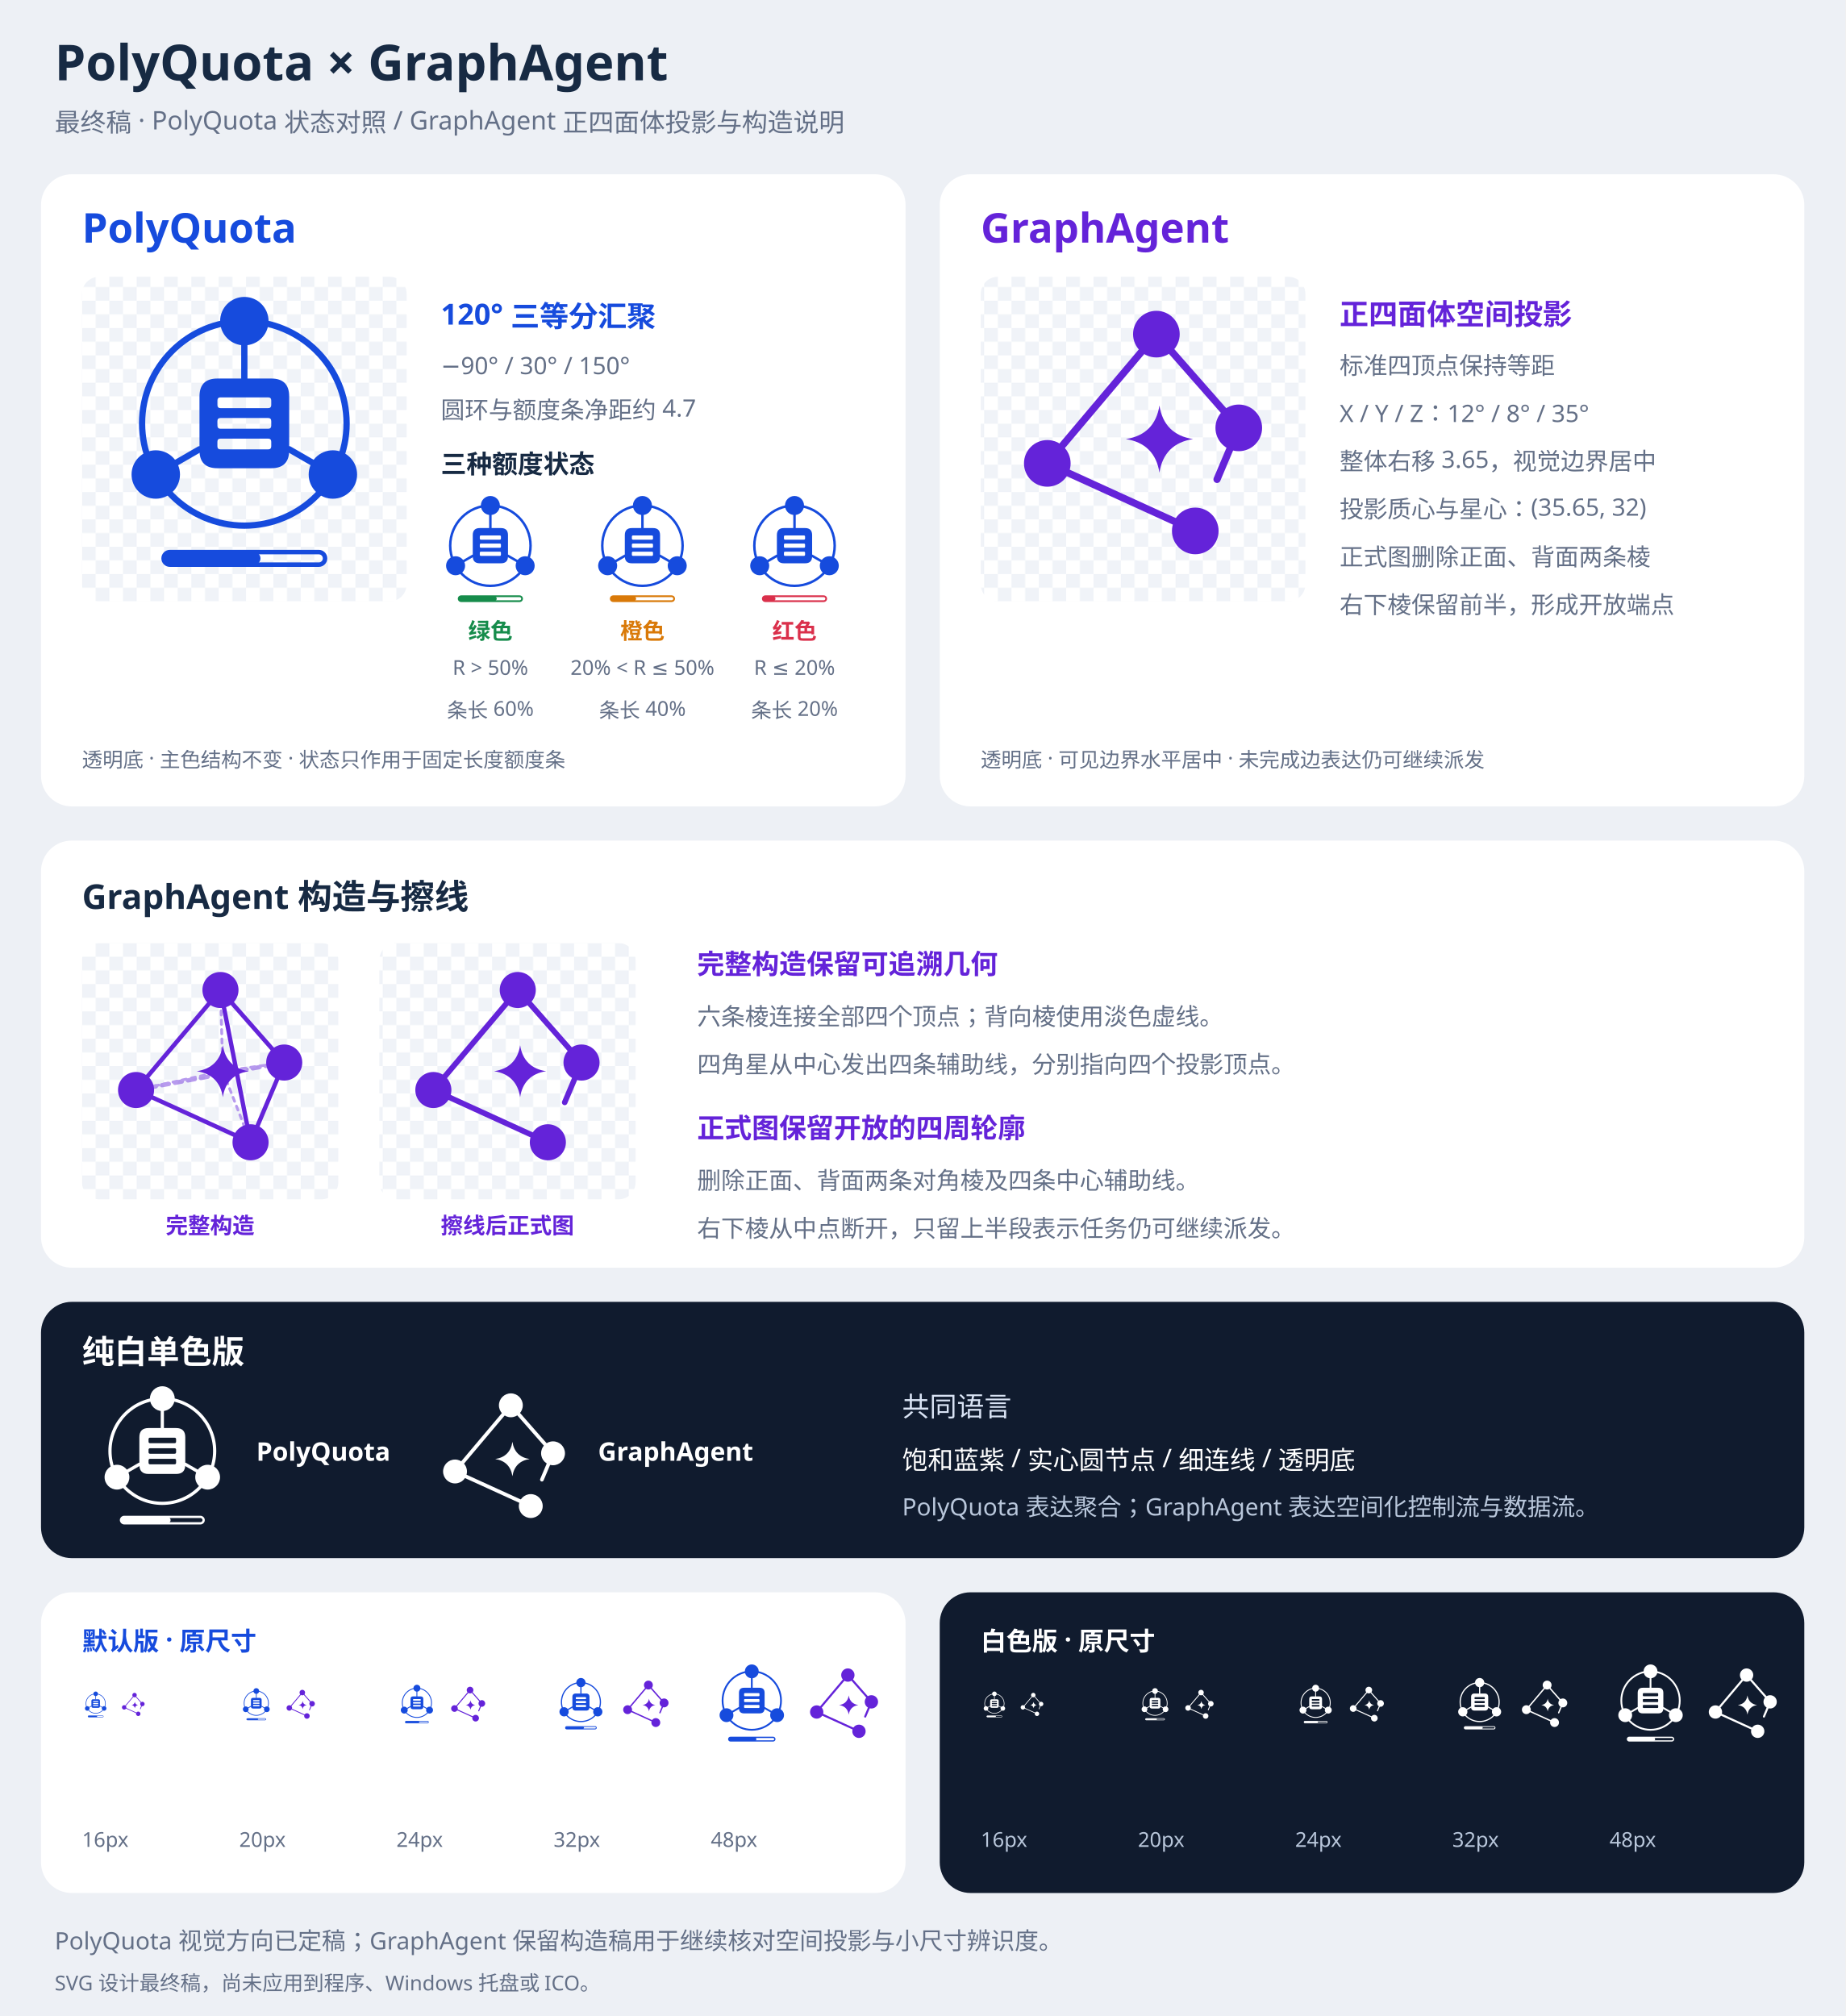
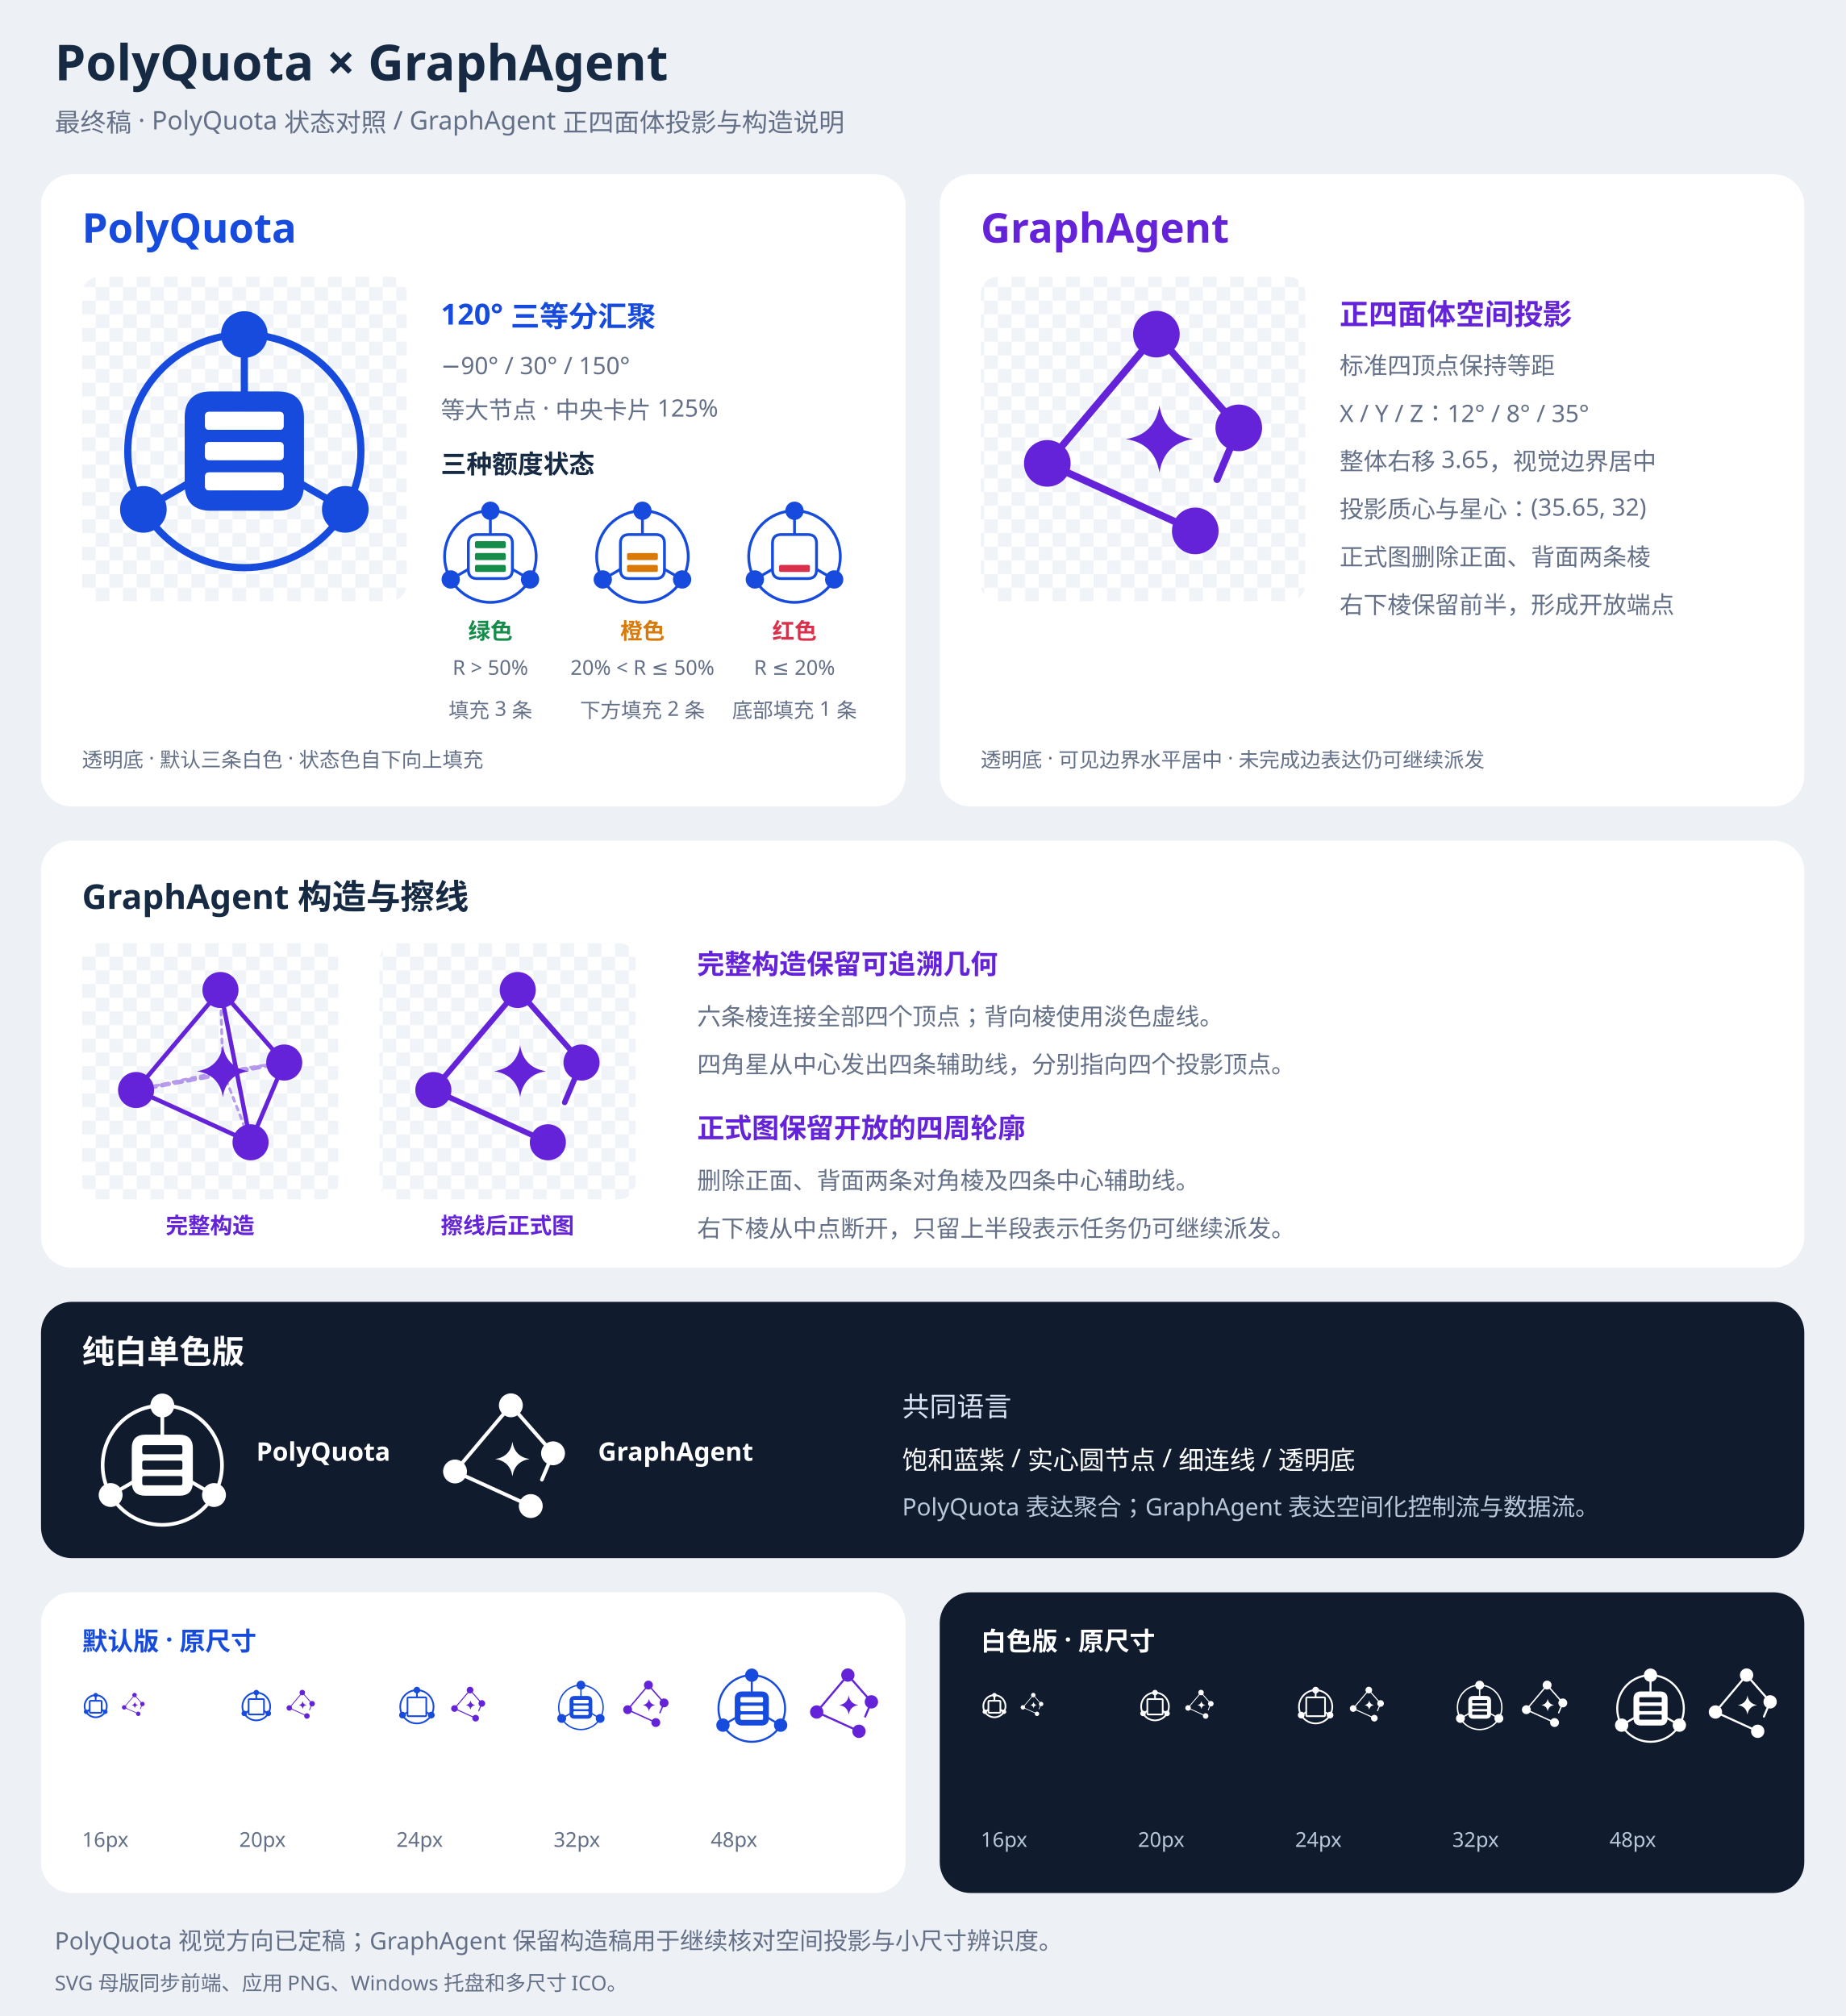
<svg xmlns="http://www.w3.org/2000/svg" width="1080" height="1180" viewBox="0 0 1080 1180" role="img" aria-label="PolyQuota and GraphAgent final icon family design">
  <defs>
    <pattern id="checker" width="16" height="16" patternUnits="userSpaceOnUse">
      <rect width="16" height="16" fill="#FFFFFF" />
      <path d="M0 0H8V8H0ZM8 8H16V16H8Z" fill="#F0F3F8" />
    </pattern>
-     <symbol id="polyquotaCore" viewBox="0 0 64 64">
-       <g fill="none" stroke="currentColor" stroke-width="1.4" stroke-linecap="round">
+     <symbol id="polyquota" viewBox="0 0 64 64">
+       <g transform="translate(-4.48 2.189) scale(1.14)" fill="none" stroke="#164BDD" stroke-width="1.4" stroke-linecap="round">
        <circle cx="32" cy="28.5" r="22.8" />
        <path d="M32 5.7V18.5M12.255 39.9 22 34.274M51.745 39.9 42 34.274" />
      </g>
-       <g fill="currentColor">
-         <circle cx="32" cy="5.7" r="5.4" />
-         <circle cx="12.255" cy="39.9" r="5.4" />
-         <circle cx="51.745" cy="39.9" r="5.4" />
-         <path fill-rule="evenodd" d="M26 18.5H38Q42 18.5 42 22.5V34.5Q42 38.5 38 38.5H26Q22 38.5 22 34.5V22.5Q22 18.5 26 18.5ZM26.7 22.7H37.3Q38 22.7 38 23.4V24.4Q38 25.1 37.3 25.1H26.7Q26 25.1 26 24.4V23.4Q26 22.7 26.7 22.7ZM26.7 27.3H37.3Q38 27.3 38 28V29Q38 29.7 37.3 29.7H26.7Q26 29.7 26 29V28Q26 27.3 26.7 27.3ZM26.7 31.9H37.3Q38 31.9 38 32.6V33.6Q38 34.3 37.3 34.3H26.7Q26 34.3 26 33.6V32.6Q26 31.9 26.7 31.9Z" />
-       </g>
-     </symbol>
-     <symbol id="polyquota" viewBox="0 0 64 64">
-       <use href="#polyquotaCore" />
-       <rect x="14" y="57.2" width="21.6" height="2.8" rx="1.4" fill="currentColor" />
-       <rect x="14" y="57.2" width="36" height="2.8" rx="1.4" fill="none" stroke="currentColor" stroke-width="1" />
+       <g fill="#164BDD">
+         <circle cx="32" cy="8.687" r="5.2" />
+         <circle cx="9.491" cy="47.675" r="5.2" />
+         <circle cx="54.509" cy="47.675" r="5.2" />
+       </g>
+       <g transform="translate(32 34.679) scale(1.25) translate(-32 -28.5)">
+         <path fill="#164BDD" fill-rule="evenodd" d="M26 18.5H38Q42 18.5 42 22.5V34.5Q42 38.5 38 38.5H26Q22 38.5 22 34.5V22.5Q22 18.5 26 18.5ZM25.7 21.5H38.3Q39 21.5 39 22.2V24Q39 24.7 38.3 24.7H25.7Q25 24.7 25 24V22.2Q25 21.5 25.7 21.5ZM25.7 26.9H38.3Q39 26.9 39 27.6V29.4Q39 30.1 38.3 30.1H25.7Q25 30.1 25 29.4V27.6Q25 26.9 25.7 26.9ZM25.7 32.3H38.3Q39 32.3 39 33V34.8Q39 35.5 38.3 35.5H25.7Q25 35.5 25 34.8V33Q25 32.3 25.7 32.3Z" />
+         <path fill="none" stroke="#164BDD" stroke-width="1.28" d="M26 18.5H38Q42 18.5 42 22.5V34.5Q42 38.5 38 38.5H26Q22 38.5 22 34.5V22.5Q22 18.5 26 18.5Z" />
+         <rect x="25" y="21.5" width="14" height="3.2" rx="0.7" fill="#FFFFFF" />
+         <rect x="25" y="26.9" width="14" height="3.2" rx="0.7" fill="#FFFFFF" />
+         <rect x="25" y="32.3" width="14" height="3.2" rx="0.7" fill="#FFFFFF" />
+       </g>
    </symbol>
    <symbol id="polyquotaGreen" viewBox="0 0 64 64">
-       <use href="#polyquotaCore" color="#164BDD" />
-       <rect x="14" y="57.2" width="21.6" height="2.8" rx="1.4" fill="#168C4B" />
-       <rect x="14" y="57.2" width="36" height="2.8" rx="1.4" fill="none" stroke="#168C4B" stroke-width="1" />
+       <g transform="translate(-4.48 2.189) scale(1.14)" fill="none" stroke="#164BDD" stroke-width="1.4" stroke-linecap="round">
+         <circle cx="32" cy="28.5" r="22.8" />
+         <path d="M32 5.7V18.5M12.255 39.9 22 34.274M51.745 39.9 42 34.274" />
+       </g>
+       <g fill="#164BDD">
+         <circle cx="32" cy="8.687" r="5.2" />
+         <circle cx="9.491" cy="47.675" r="5.2" />
+         <circle cx="54.509" cy="47.675" r="5.2" />
+       </g>
+       <g transform="translate(32 34.679) scale(1.25) translate(-32 -28.5)">
+         <path fill="#FFFFFF" fill-rule="evenodd" d="M26 18.5H38Q42 18.5 42 22.5V34.5Q42 38.5 38 38.5H26Q22 38.5 22 34.5V22.5Q22 18.5 26 18.5Z" />
+         <path fill="none" stroke="#164BDD" stroke-width="1.28" d="M26 18.5H38Q42 18.5 42 22.5V34.5Q42 38.5 38 38.5H26Q22 38.5 22 34.5V22.5Q22 18.5 26 18.5Z" />
+         <rect x="25" y="21.5" width="14" height="3.2" rx="0.7" fill="#168C4B" />
+         <rect x="25" y="26.9" width="14" height="3.2" rx="0.7" fill="#168C4B" />
+         <rect x="25" y="32.3" width="14" height="3.2" rx="0.7" fill="#168C4B" />
+       </g>
    </symbol>
    <symbol id="polyquotaOrange" viewBox="0 0 64 64">
-       <use href="#polyquotaCore" color="#164BDD" />
-       <rect x="14" y="57.2" width="14.4" height="2.8" rx="1.4" fill="#D97908" />
-       <rect x="14" y="57.2" width="36" height="2.8" rx="1.4" fill="none" stroke="#D97908" stroke-width="1" />
+       <g transform="translate(-4.48 2.189) scale(1.14)" fill="none" stroke="#164BDD" stroke-width="1.4" stroke-linecap="round">
+         <circle cx="32" cy="28.5" r="22.8" />
+         <path d="M32 5.7V18.5M12.255 39.9 22 34.274M51.745 39.9 42 34.274" />
+       </g>
+       <g fill="#164BDD">
+         <circle cx="32" cy="8.687" r="5.2" />
+         <circle cx="9.491" cy="47.675" r="5.2" />
+         <circle cx="54.509" cy="47.675" r="5.2" />
+       </g>
+       <g transform="translate(32 34.679) scale(1.25) translate(-32 -28.5)">
+         <path fill="#FFFFFF" fill-rule="evenodd" d="M26 18.5H38Q42 18.5 42 22.5V34.5Q42 38.5 38 38.5H26Q22 38.5 22 34.5V22.5Q22 18.5 26 18.5Z" />
+         <path fill="none" stroke="#164BDD" stroke-width="1.28" d="M26 18.5H38Q42 18.5 42 22.5V34.5Q42 38.5 38 38.5H26Q22 38.5 22 34.5V22.5Q22 18.5 26 18.5Z" />
+         <rect x="25" y="21.5" width="14" height="3.2" rx="0.7" fill="#FFFFFF" />
+         <rect x="25" y="26.9" width="14" height="3.2" rx="0.7" fill="#D97908" />
+         <rect x="25" y="32.3" width="14" height="3.2" rx="0.7" fill="#D97908" />
+       </g>
    </symbol>
    <symbol id="polyquotaRed" viewBox="0 0 64 64">
-       <use href="#polyquotaCore" color="#164BDD" />
-       <rect x="14" y="57.2" width="7.2" height="2.8" rx="1.4" fill="#DA304B" />
-       <rect x="14" y="57.2" width="36" height="2.8" rx="1.4" fill="none" stroke="#DA304B" stroke-width="1" />
+       <g transform="translate(-4.48 2.189) scale(1.14)" fill="none" stroke="#164BDD" stroke-width="1.4" stroke-linecap="round">
+         <circle cx="32" cy="28.5" r="22.8" />
+         <path d="M32 5.7V18.5M12.255 39.9 22 34.274M51.745 39.9 42 34.274" />
+       </g>
+       <g fill="#164BDD">
+         <circle cx="32" cy="8.687" r="5.2" />
+         <circle cx="9.491" cy="47.675" r="5.2" />
+         <circle cx="54.509" cy="47.675" r="5.2" />
+       </g>
+       <g transform="translate(32 34.679) scale(1.25) translate(-32 -28.5)">
+         <path fill="#FFFFFF" fill-rule="evenodd" d="M26 18.5H38Q42 18.5 42 22.5V34.5Q42 38.5 38 38.5H26Q22 38.5 22 34.5V22.5Q22 18.5 26 18.5Z" />
+         <path fill="none" stroke="#164BDD" stroke-width="1.28" d="M26 18.5H38Q42 18.5 42 22.5V34.5Q42 38.5 38 38.5H26Q22 38.5 22 34.5V22.5Q22 18.5 26 18.5Z" />
+         <rect x="25" y="21.5" width="14" height="3.2" rx="0.7" fill="#FFFFFF" />
+         <rect x="25" y="26.9" width="14" height="3.2" rx="0.7" fill="#FFFFFF" />
+         <rect x="25" y="32.3" width="14" height="3.2" rx="0.7" fill="#DA304B" />
+       </g>
+     </symbol>
+     <symbol id="polyquotaUnknown" viewBox="0 0 64 64">
+       <g transform="translate(-4.48 2.189) scale(1.14)" fill="none" stroke="#164BDD" stroke-width="1.4" stroke-linecap="round">
+         <circle cx="32" cy="28.5" r="22.8" />
+         <path d="M32 5.7V18.5M12.255 39.9 22 34.274M51.745 39.9 42 34.274" />
+       </g>
+       <g fill="#164BDD">
+         <circle cx="32" cy="8.687" r="5.2" />
+         <circle cx="9.491" cy="47.675" r="5.2" />
+         <circle cx="54.509" cy="47.675" r="5.2" />
+       </g>
+       <g transform="translate(32 34.679) scale(1.25) translate(-32 -28.5)">
+         <path fill="#FFFFFF" fill-rule="evenodd" d="M26 18.5H38Q42 18.5 42 22.5V34.5Q42 38.5 38 38.5H26Q22 38.5 22 34.5V22.5Q22 18.5 26 18.5Z" />
+         <path fill="none" stroke="#164BDD" stroke-width="1.28" d="M26 18.5H38Q42 18.5 42 22.5V34.5Q42 38.5 38 38.5H26Q22 38.5 22 34.5V22.5Q22 18.5 26 18.5Z" />
+         <rect x="25" y="21.5" width="14" height="3.2" rx="0.7" fill="#6E7C8A" />
+         <rect x="25" y="26.9" width="14" height="3.2" rx="0.7" fill="#6E7C8A" />
+         <rect x="25" y="32.3" width="14" height="3.2" rx="0.7" fill="#6E7C8A" />
+       </g>
+     </symbol>
+     <symbol id="polyquotaWhite" viewBox="0 0 64 64">
+       <g transform="translate(-4.48 2.189) scale(1.14)" fill="none" stroke="#FFFFFF" stroke-width="1.4" stroke-linecap="round">
+         <circle cx="32" cy="28.5" r="22.8" />
+         <path d="M32 5.7V18.5M12.255 39.9 22 34.274M51.745 39.9 42 34.274" />
+       </g>
+       <g fill="#FFFFFF">
+         <circle cx="32" cy="8.687" r="5.2" />
+         <circle cx="9.491" cy="47.675" r="5.2" />
+         <circle cx="54.509" cy="47.675" r="5.2" />
+       </g>
+       <g transform="translate(32 34.679) scale(1.25) translate(-32 -28.5)">
+         <path fill="#FFFFFF" fill-rule="evenodd" d="M26 18.5H38Q42 18.5 42 22.5V34.5Q42 38.5 38 38.5H26Q22 38.5 22 34.5V22.5Q22 18.5 26 18.5ZM25.7 21.5H38.3Q39 21.5 39 22.2V24Q39 24.7 38.3 24.7H25.7Q25 24.7 25 24V22.2Q25 21.5 25.7 21.5ZM25.7 26.9H38.3Q39 26.9 39 27.6V29.4Q39 30.1 38.3 30.1H25.7Q25 30.1 25 29.4V27.6Q25 26.9 25.7 26.9ZM25.7 32.3H38.3Q39 32.3 39 33V34.8Q39 35.5 38.3 35.5H25.7Q25 35.5 25 34.8V33Q25 32.3 25.7 32.3Z" />
+         <path fill="none" stroke="#FFFFFF" stroke-width="1.28" d="M26 18.5H38Q42 18.5 42 22.5V34.5Q42 38.5 38 38.5H26Q22 38.5 22 34.5V22.5Q22 18.5 26 18.5Z" />
+       </g>
+     </symbol>
+     <symbol id="polyquotaSmall16" viewBox="0 0 16 16">
+       <defs>
+         <mask id="card-polyquota16">
+           <rect width="16" height="16" fill="white" />
+         </mask>
+       </defs>
+       <g mask="url(#card-polyquota16)">
+         <g fill="none" stroke="#164BDD" stroke-width="1" stroke-linecap="round">
+           <circle cx="8" cy="8.67" r="6.498" />
+           <path d="M8 2.172V8.67M2.373 11.919 8 8.67M13.627 11.919 8 8.67" />
+         </g>
+         <g fill="#164BDD">
+           <circle cx="8" cy="2.172" r="1.3" />
+           <circle cx="2.373" cy="11.919" r="1.3" />
+           <circle cx="13.627" cy="11.919" r="1.3" />
+           <rect x="4" y="5" width="8" height="8" rx="1" fill="#164BDD" data-border-width="1" />
+         </g>
+       </g>
+       <rect x="5" y="6" width="6" height="6" fill="#FFFFFF" />
+     </symbol>
+     <symbol id="polyquotaSmall20" viewBox="0 0 20 20">
+       <defs>
+         <mask id="card-polyquota20">
+           <rect width="20" height="20" fill="white" />
+         </mask>
+       </defs>
+       <g mask="url(#card-polyquota20)">
+         <g fill="none" stroke="#164BDD" stroke-width="1" stroke-linecap="round">
+           <circle cx="10" cy="10.837" r="8.123" />
+           <path d="M10 2.715V10.837M2.966 14.898 10 10.837M17.034 14.898 10 10.837" />
+         </g>
+         <g fill="#164BDD">
+           <circle cx="10" cy="2.715" r="1.625" />
+           <circle cx="2.966" cy="14.898" r="1.625" />
+           <circle cx="17.034" cy="14.898" r="1.625" />
+           <rect x="5" y="6" width="10" height="10" rx="1" fill="#164BDD" data-border-width="1" />
+         </g>
+       </g>
+       <rect x="6" y="7" width="8" height="8" fill="#FFFFFF" />
+     </symbol>
+     <symbol id="polyquotaSmall24" viewBox="0 0 24 24">
+       <defs>
+         <mask id="card-polyquota24">
+           <rect width="24" height="24" fill="white" />
+         </mask>
+       </defs>
+       <g mask="url(#card-polyquota24)">
+         <g fill="none" stroke="#164BDD" stroke-width="1" stroke-linecap="round">
+           <circle cx="12" cy="13.005" r="9.747" />
+           <path d="M12 3.258V13.005M3.559 17.878 12 13.005M20.441 17.878 12 13.005" />
+         </g>
+         <g fill="#164BDD">
+           <circle cx="12" cy="3.258" r="1.95" />
+           <circle cx="3.559" cy="17.878" r="1.95" />
+           <circle cx="20.441" cy="17.878" r="1.95" />
+           <rect x="6" y="7" width="12" height="12" rx="1" fill="#164BDD" data-border-width="1" />
+         </g>
+       </g>
+       <rect x="7" y="8" width="10" height="10" fill="#FFFFFF" />
+     </symbol>
+     <symbol id="polyquotaGreenSmall16" viewBox="0 0 16 16">
+       <defs>
+         <mask id="card-polyquotaGreen16">
+           <rect width="16" height="16" fill="white" />
+         </mask>
+       </defs>
+       <g mask="url(#card-polyquotaGreen16)">
+         <g fill="none" stroke="#164BDD" stroke-width="1" stroke-linecap="round">
+           <circle cx="8" cy="8.67" r="6.498" />
+           <path d="M8 2.172V8.67M2.373 11.919 8 8.67M13.627 11.919 8 8.67" />
+         </g>
+         <g fill="#164BDD">
+           <circle cx="8" cy="2.172" r="1.3" />
+           <circle cx="2.373" cy="11.919" r="1.3" />
+           <circle cx="13.627" cy="11.919" r="1.3" />
+           <rect x="4" y="5" width="8" height="8" rx="1" fill="#164BDD" data-border-width="1" />
+         </g>
+       </g>
+       <rect x="5" y="6" width="6" height="6" fill="#168C4B" />
+     </symbol>
+     <symbol id="polyquotaGreenSmall20" viewBox="0 0 20 20">
+       <defs>
+         <mask id="card-polyquotaGreen20">
+           <rect width="20" height="20" fill="white" />
+         </mask>
+       </defs>
+       <g mask="url(#card-polyquotaGreen20)">
+         <g fill="none" stroke="#164BDD" stroke-width="1" stroke-linecap="round">
+           <circle cx="10" cy="10.837" r="8.123" />
+           <path d="M10 2.715V10.837M2.966 14.898 10 10.837M17.034 14.898 10 10.837" />
+         </g>
+         <g fill="#164BDD">
+           <circle cx="10" cy="2.715" r="1.625" />
+           <circle cx="2.966" cy="14.898" r="1.625" />
+           <circle cx="17.034" cy="14.898" r="1.625" />
+           <rect x="5" y="6" width="10" height="10" rx="1" fill="#164BDD" data-border-width="1" />
+         </g>
+       </g>
+       <rect x="6" y="7" width="8" height="8" fill="#168C4B" />
+     </symbol>
+     <symbol id="polyquotaGreenSmall24" viewBox="0 0 24 24">
+       <defs>
+         <mask id="card-polyquotaGreen24">
+           <rect width="24" height="24" fill="white" />
+         </mask>
+       </defs>
+       <g mask="url(#card-polyquotaGreen24)">
+         <g fill="none" stroke="#164BDD" stroke-width="1" stroke-linecap="round">
+           <circle cx="12" cy="13.005" r="9.747" />
+           <path d="M12 3.258V13.005M3.559 17.878 12 13.005M20.441 17.878 12 13.005" />
+         </g>
+         <g fill="#164BDD">
+           <circle cx="12" cy="3.258" r="1.95" />
+           <circle cx="3.559" cy="17.878" r="1.95" />
+           <circle cx="20.441" cy="17.878" r="1.95" />
+           <rect x="6" y="7" width="12" height="12" rx="1" fill="#164BDD" data-border-width="1" />
+         </g>
+       </g>
+       <rect x="7" y="8" width="10" height="10" fill="#168C4B" />
+     </symbol>
+     <symbol id="polyquotaOrangeSmall16" viewBox="0 0 16 16">
+       <defs>
+         <mask id="card-polyquotaOrange16">
+           <rect width="16" height="16" fill="white" />
+         </mask>
+       </defs>
+       <g mask="url(#card-polyquotaOrange16)">
+         <g fill="none" stroke="#164BDD" stroke-width="1" stroke-linecap="round">
+           <circle cx="8" cy="8.67" r="6.498" />
+           <path d="M8 2.172V8.67M2.373 11.919 8 8.67M13.627 11.919 8 8.67" />
+         </g>
+         <g fill="#164BDD">
+           <circle cx="8" cy="2.172" r="1.3" />
+           <circle cx="2.373" cy="11.919" r="1.3" />
+           <circle cx="13.627" cy="11.919" r="1.3" />
+           <rect x="4" y="5" width="8" height="8" rx="1" fill="#164BDD" data-border-width="1" />
+         </g>
+       </g>
+       <rect x="5" y="6" width="6" height="2" fill="#FFFFFF" />
+       <rect x="5" y="8" width="6" height="4" fill="#D97908" />
+     </symbol>
+     <symbol id="polyquotaOrangeSmall20" viewBox="0 0 20 20">
+       <defs>
+         <mask id="card-polyquotaOrange20">
+           <rect width="20" height="20" fill="white" />
+         </mask>
+       </defs>
+       <g mask="url(#card-polyquotaOrange20)">
+         <g fill="none" stroke="#164BDD" stroke-width="1" stroke-linecap="round">
+           <circle cx="10" cy="10.837" r="8.123" />
+           <path d="M10 2.715V10.837M2.966 14.898 10 10.837M17.034 14.898 10 10.837" />
+         </g>
+         <g fill="#164BDD">
+           <circle cx="10" cy="2.715" r="1.625" />
+           <circle cx="2.966" cy="14.898" r="1.625" />
+           <circle cx="17.034" cy="14.898" r="1.625" />
+           <rect x="5" y="6" width="10" height="10" rx="1" fill="#164BDD" data-border-width="1" />
+         </g>
+       </g>
+       <rect x="6" y="7" width="8" height="2.667" fill="#FFFFFF" />
+       <rect x="6" y="9.667" width="8" height="5.333" fill="#D97908" />
+     </symbol>
+     <symbol id="polyquotaOrangeSmall24" viewBox="0 0 24 24">
+       <defs>
+         <mask id="card-polyquotaOrange24">
+           <rect width="24" height="24" fill="white" />
+         </mask>
+       </defs>
+       <g mask="url(#card-polyquotaOrange24)">
+         <g fill="none" stroke="#164BDD" stroke-width="1" stroke-linecap="round">
+           <circle cx="12" cy="13.005" r="9.747" />
+           <path d="M12 3.258V13.005M3.559 17.878 12 13.005M20.441 17.878 12 13.005" />
+         </g>
+         <g fill="#164BDD">
+           <circle cx="12" cy="3.258" r="1.95" />
+           <circle cx="3.559" cy="17.878" r="1.95" />
+           <circle cx="20.441" cy="17.878" r="1.95" />
+           <rect x="6" y="7" width="12" height="12" rx="1" fill="#164BDD" data-border-width="1" />
+         </g>
+       </g>
+       <rect x="7" y="8" width="10" height="3.333" fill="#FFFFFF" />
+       <rect x="7" y="11.333" width="10" height="6.667" fill="#D97908" />
+     </symbol>
+     <symbol id="polyquotaRedSmall16" viewBox="0 0 16 16">
+       <defs>
+         <mask id="card-polyquotaRed16">
+           <rect width="16" height="16" fill="white" />
+         </mask>
+       </defs>
+       <g mask="url(#card-polyquotaRed16)">
+         <g fill="none" stroke="#164BDD" stroke-width="1" stroke-linecap="round">
+           <circle cx="8" cy="8.67" r="6.498" />
+           <path d="M8 2.172V8.67M2.373 11.919 8 8.67M13.627 11.919 8 8.67" />
+         </g>
+         <g fill="#164BDD">
+           <circle cx="8" cy="2.172" r="1.3" />
+           <circle cx="2.373" cy="11.919" r="1.3" />
+           <circle cx="13.627" cy="11.919" r="1.3" />
+           <rect x="4" y="5" width="8" height="8" rx="1" fill="#164BDD" data-border-width="1" />
+         </g>
+       </g>
+       <rect x="5" y="6" width="6" height="4" fill="#FFFFFF" />
+       <rect x="5" y="10" width="6" height="2" fill="#DA304B" />
+     </symbol>
+     <symbol id="polyquotaRedSmall20" viewBox="0 0 20 20">
+       <defs>
+         <mask id="card-polyquotaRed20">
+           <rect width="20" height="20" fill="white" />
+         </mask>
+       </defs>
+       <g mask="url(#card-polyquotaRed20)">
+         <g fill="none" stroke="#164BDD" stroke-width="1" stroke-linecap="round">
+           <circle cx="10" cy="10.837" r="8.123" />
+           <path d="M10 2.715V10.837M2.966 14.898 10 10.837M17.034 14.898 10 10.837" />
+         </g>
+         <g fill="#164BDD">
+           <circle cx="10" cy="2.715" r="1.625" />
+           <circle cx="2.966" cy="14.898" r="1.625" />
+           <circle cx="17.034" cy="14.898" r="1.625" />
+           <rect x="5" y="6" width="10" height="10" rx="1" fill="#164BDD" data-border-width="1" />
+         </g>
+       </g>
+       <rect x="6" y="7" width="8" height="5.333" fill="#FFFFFF" />
+       <rect x="6" y="12.333" width="8" height="2.667" fill="#DA304B" />
+     </symbol>
+     <symbol id="polyquotaRedSmall24" viewBox="0 0 24 24">
+       <defs>
+         <mask id="card-polyquotaRed24">
+           <rect width="24" height="24" fill="white" />
+         </mask>
+       </defs>
+       <g mask="url(#card-polyquotaRed24)">
+         <g fill="none" stroke="#164BDD" stroke-width="1" stroke-linecap="round">
+           <circle cx="12" cy="13.005" r="9.747" />
+           <path d="M12 3.258V13.005M3.559 17.878 12 13.005M20.441 17.878 12 13.005" />
+         </g>
+         <g fill="#164BDD">
+           <circle cx="12" cy="3.258" r="1.95" />
+           <circle cx="3.559" cy="17.878" r="1.95" />
+           <circle cx="20.441" cy="17.878" r="1.95" />
+           <rect x="6" y="7" width="12" height="12" rx="1" fill="#164BDD" data-border-width="1" />
+         </g>
+       </g>
+       <rect x="7" y="8" width="10" height="6.667" fill="#FFFFFF" />
+       <rect x="7" y="14.667" width="10" height="3.333" fill="#DA304B" />
+     </symbol>
+     <symbol id="polyquotaUnknownSmall16" viewBox="0 0 16 16">
+       <defs>
+         <mask id="card-polyquotaUnknown16">
+           <rect width="16" height="16" fill="white" />
+         </mask>
+       </defs>
+       <g mask="url(#card-polyquotaUnknown16)">
+         <g fill="none" stroke="#164BDD" stroke-width="1" stroke-linecap="round">
+           <circle cx="8" cy="8.67" r="6.498" />
+           <path d="M8 2.172V8.67M2.373 11.919 8 8.67M13.627 11.919 8 8.67" />
+         </g>
+         <g fill="#164BDD">
+           <circle cx="8" cy="2.172" r="1.3" />
+           <circle cx="2.373" cy="11.919" r="1.3" />
+           <circle cx="13.627" cy="11.919" r="1.3" />
+           <rect x="4" y="5" width="8" height="8" rx="1" fill="#164BDD" data-border-width="1" />
+         </g>
+       </g>
+       <rect x="5" y="6" width="6" height="6" fill="#6E7C8A" />
+     </symbol>
+     <symbol id="polyquotaUnknownSmall20" viewBox="0 0 20 20">
+       <defs>
+         <mask id="card-polyquotaUnknown20">
+           <rect width="20" height="20" fill="white" />
+         </mask>
+       </defs>
+       <g mask="url(#card-polyquotaUnknown20)">
+         <g fill="none" stroke="#164BDD" stroke-width="1" stroke-linecap="round">
+           <circle cx="10" cy="10.837" r="8.123" />
+           <path d="M10 2.715V10.837M2.966 14.898 10 10.837M17.034 14.898 10 10.837" />
+         </g>
+         <g fill="#164BDD">
+           <circle cx="10" cy="2.715" r="1.625" />
+           <circle cx="2.966" cy="14.898" r="1.625" />
+           <circle cx="17.034" cy="14.898" r="1.625" />
+           <rect x="5" y="6" width="10" height="10" rx="1" fill="#164BDD" data-border-width="1" />
+         </g>
+       </g>
+       <rect x="6" y="7" width="8" height="8" fill="#6E7C8A" />
+     </symbol>
+     <symbol id="polyquotaUnknownSmall24" viewBox="0 0 24 24">
+       <defs>
+         <mask id="card-polyquotaUnknown24">
+           <rect width="24" height="24" fill="white" />
+         </mask>
+       </defs>
+       <g mask="url(#card-polyquotaUnknown24)">
+         <g fill="none" stroke="#164BDD" stroke-width="1" stroke-linecap="round">
+           <circle cx="12" cy="13.005" r="9.747" />
+           <path d="M12 3.258V13.005M3.559 17.878 12 13.005M20.441 17.878 12 13.005" />
+         </g>
+         <g fill="#164BDD">
+           <circle cx="12" cy="3.258" r="1.95" />
+           <circle cx="3.559" cy="17.878" r="1.95" />
+           <circle cx="20.441" cy="17.878" r="1.95" />
+           <rect x="6" y="7" width="12" height="12" rx="1" fill="#164BDD" data-border-width="1" />
+         </g>
+       </g>
+       <rect x="7" y="8" width="10" height="10" fill="#6E7C8A" />
+     </symbol>
+     <symbol id="polyquotaWhiteSmall16" viewBox="0 0 16 16">
+       <defs>
+         <mask id="card-polyquotaWhite16">
+           <rect width="16" height="16" fill="white" />
+           <rect x="5" y="6" width="6" height="6" fill="black" />
+         </mask>
+       </defs>
+       <g mask="url(#card-polyquotaWhite16)">
+         <g fill="none" stroke="#FFFFFF" stroke-width="1" stroke-linecap="round">
+           <circle cx="8" cy="8.67" r="6.498" />
+           <path d="M8 2.172V8.67M2.373 11.919 8 8.67M13.627 11.919 8 8.67" />
+         </g>
+         <g fill="#FFFFFF">
+           <circle cx="8" cy="2.172" r="1.3" />
+           <circle cx="2.373" cy="11.919" r="1.3" />
+           <circle cx="13.627" cy="11.919" r="1.3" />
+           <rect x="4" y="5" width="8" height="8" rx="1" fill="#FFFFFF" data-border-width="1" />
+         </g>
+       </g>
+     </symbol>
+     <symbol id="polyquotaWhiteSmall20" viewBox="0 0 20 20">
+       <defs>
+         <mask id="card-polyquotaWhite20">
+           <rect width="20" height="20" fill="white" />
+           <rect x="6" y="7" width="8" height="8" fill="black" />
+         </mask>
+       </defs>
+       <g mask="url(#card-polyquotaWhite20)">
+         <g fill="none" stroke="#FFFFFF" stroke-width="1" stroke-linecap="round">
+           <circle cx="10" cy="10.837" r="8.123" />
+           <path d="M10 2.715V10.837M2.966 14.898 10 10.837M17.034 14.898 10 10.837" />
+         </g>
+         <g fill="#FFFFFF">
+           <circle cx="10" cy="2.715" r="1.625" />
+           <circle cx="2.966" cy="14.898" r="1.625" />
+           <circle cx="17.034" cy="14.898" r="1.625" />
+           <rect x="5" y="6" width="10" height="10" rx="1" fill="#FFFFFF" data-border-width="1" />
+         </g>
+       </g>
+     </symbol>
+     <symbol id="polyquotaWhiteSmall24" viewBox="0 0 24 24">
+       <defs>
+         <mask id="card-polyquotaWhite24">
+           <rect width="24" height="24" fill="white" />
+           <rect x="7" y="8" width="10" height="10" fill="black" />
+         </mask>
+       </defs>
+       <g mask="url(#card-polyquotaWhite24)">
+         <g fill="none" stroke="#FFFFFF" stroke-width="1" stroke-linecap="round">
+           <circle cx="12" cy="13.005" r="9.747" />
+           <path d="M12 3.258V13.005M3.559 17.878 12 13.005M20.441 17.878 12 13.005" />
+         </g>
+         <g fill="#FFFFFF">
+           <circle cx="12" cy="3.258" r="1.95" />
+           <circle cx="3.559" cy="17.878" r="1.95" />
+           <circle cx="20.441" cy="17.878" r="1.95" />
+           <rect x="6" y="7" width="12" height="12" rx="1" fill="#FFFFFF" data-border-width="1" />
+         </g>
+       </g>
    </symbol>
    <symbol id="graphagent" viewBox="0 0 64 64">
      <g fill="none" stroke="currentColor" stroke-width="1.6" stroke-linecap="round">
        <path d="M43.64 52.48 10.65 37.42 34.97 8.6 53.34 29.5 48.49 40.99" />
      </g>
      <g fill="currentColor">
        <circle cx="34.97" cy="8.6" r="5.2" />
        <circle cx="53.34" cy="29.5" r="5.2" />
        <circle cx="43.64" cy="52.48" r="5.2" />
        <circle cx="10.65" cy="37.42" r="5.2" />
        <path d="M35.65 24.5C36.3 28.8 38.85 31.35 43.15 32C38.85 32.65 36.3 35.2 35.65 39.5C35 35.2 32.45 32.65 28.15 32C32.45 31.35 35 28.8 35.65 24.5Z" />
      </g>
    </symbol>
    <symbol id="graphConstruction" viewBox="0 0 64 64">
      <g fill="none" stroke="currentColor" stroke-width="1.25" stroke-linecap="round" stroke-linejoin="round">
        <path d="M34.97 8.6 53.34 29.5 43.64 52.48 10.65 37.42Z" />
        <path d="M34.97 8.6 43.64 52.48" />
        <path d="M10.65 37.42 53.34 29.5" stroke-dasharray="2 1.8" opacity=".45" />
      </g>
      <g fill="none" stroke="#B79AEE" stroke-width=".8" stroke-linecap="round" stroke-dasharray="1.2 1.5">
        <path d="M35.65 32 34.97 8.6M35.65 32 53.34 29.5M35.65 32 43.64 52.48M35.65 32 10.65 37.42" />
      </g>
      <g fill="currentColor">
        <circle cx="34.97" cy="8.6" r="5.2" />
        <circle cx="53.34" cy="29.5" r="5.2" />
        <circle cx="43.64" cy="52.48" r="5.2" />
        <circle cx="10.65" cy="37.42" r="5.2" />
        <path d="M35.65 24.5C36.3 28.8 38.85 31.35 43.15 32C38.85 32.65 36.3 35.2 35.65 39.5C35 35.2 32.45 32.65 28.15 32C32.45 31.35 35 28.8 35.65 24.5Z" />
      </g>
    </symbol>
  </defs>
  <rect width="1080" height="1180" fill="#EDF0F5" />
  <g font-family="Segoe UI, Microsoft YaHei, sans-serif">
    <text x="32" y="47" font-size="29" fill="#172A43" font-weight="650">PolyQuota × GraphAgent</text>
    <text x="32" y="77" font-size="15" fill="#647087">最终稿 · PolyQuota 状态对照 / GraphAgent 正四面体投影与构造说明</text>
    <rect x="24" y="102" width="506" height="370" rx="18" fill="#FFFFFF" />
    <rect x="550" y="102" width="506" height="370" rx="18" fill="#FFFFFF" />
    <text x="48" y="142" font-size="24" fill="#164BDD" font-weight="650">PolyQuota</text>
    <text x="574" y="142" font-size="24" fill="#6423D9" font-weight="650">GraphAgent</text>
    <rect x="48" y="162" width="190" height="190" rx="10" fill="url(#checker)" />
    <rect x="574" y="162" width="190" height="190" rx="10" fill="url(#checker)" />
    <use href="#polyquota" x="59" y="173" width="168" height="168" color="#164BDD" />
    <use href="#graphagent" x="585" y="173" width="168" height="168" color="#6423D9" />
    <text x="258" y="190" font-size="17" fill="#164BDD" font-weight="600">120° 三等分汇聚</text>
    <text x="258" y="219" font-size="14" fill="#647087">−90° / 30° / 150°</text>
-     <text x="258" y="245" font-size="14" fill="#647087">圆环与额度条净距约 4.7</text>
+     <text x="258" y="245" font-size="14" fill="#647087">等大节点 · 中央卡片 125%</text>
    <text x="258" y="277" font-size="15" fill="#172A43" font-weight="600">三种额度状态</text>
    <use href="#polyquotaGreen" x="254" y="290" width="66" height="66" />
    <use href="#polyquotaOrange" x="343" y="290" width="66" height="66" />
    <use href="#polyquotaRed" x="432" y="290" width="66" height="66" />
    <text x="287" y="374" text-anchor="middle" font-size="13" fill="#168C4B" font-weight="600">绿色</text>
    <text x="376" y="374" text-anchor="middle" font-size="13" fill="#D97908" font-weight="600">橙色</text>
    <text x="465" y="374" text-anchor="middle" font-size="13" fill="#DA304B" font-weight="600">红色</text>
    <text x="287" y="395" text-anchor="middle" font-size="12" fill="#647087">R &gt; 50%</text>
    <text x="376" y="395" text-anchor="middle" font-size="12" fill="#647087">20% &lt; R ≤ 50%</text>
    <text x="465" y="395" text-anchor="middle" font-size="12" fill="#647087">R ≤ 20%</text>
-     <text x="287" y="420" text-anchor="middle" font-size="12" fill="#647087">条长 60%</text>
-     <text x="376" y="420" text-anchor="middle" font-size="12" fill="#647087">条长 40%</text>
-     <text x="465" y="420" text-anchor="middle" font-size="12" fill="#647087">条长 20%</text>
-     <text x="48" y="449" font-size="12" fill="#647087">透明底 · 主色结构不变 · 状态只作用于固定长度额度条</text>
+     <text x="287" y="420" text-anchor="middle" font-size="12" fill="#647087">填充 3 条</text>
+     <text x="376" y="420" text-anchor="middle" font-size="12" fill="#647087">下方填充 2 条</text>
+     <text x="465" y="420" text-anchor="middle" font-size="12" fill="#647087">底部填充 1 条</text>
+     <text x="48" y="449" font-size="12" fill="#647087">透明底 · 默认三条白色 · 状态色自下向上填充</text>
    <text x="784" y="190" font-size="17" fill="#6423D9" font-weight="600">正四面体空间投影</text>
    <text x="784" y="219" font-size="14" fill="#647087">标准四顶点保持等距</text>
    <text x="784" y="247" font-size="14" fill="#647087">X / Y / Z：12° / 8° / 35°</text>
    <text x="784" y="275" font-size="14" fill="#647087">整体右移 3.65，视觉边界居中</text>
    <text x="784" y="303" font-size="14" fill="#647087">投影质心与星心：(35.65, 32)</text>
    <text x="784" y="331" font-size="14" fill="#647087">正式图删除正面、背面两条棱</text>
    <text x="784" y="359" font-size="14" fill="#647087">右下棱保留前半，形成开放端点</text>
    <text x="574" y="449" font-size="12" fill="#647087">透明底 · 可见边界水平居中 · 未完成边表达仍可继续派发</text>
    <rect x="24" y="492" width="1032" height="250" rx="18" fill="#FFFFFF" />
    <text x="48" y="532" font-size="20" fill="#172A43" font-weight="650">GraphAgent 构造与擦线</text>
    <rect x="48" y="552" width="150" height="150" rx="10" fill="url(#checker)" />
    <rect x="222" y="552" width="150" height="150" rx="10" fill="url(#checker)" />
    <use href="#graphConstruction" x="58" y="562" width="130" height="130" color="#6423D9" />
    <use href="#graphagent" x="232" y="562" width="130" height="130" color="#6423D9" />
    <text x="123" y="722" text-anchor="middle" font-size="13" fill="#6423D9" font-weight="600">完整构造</text>
    <text x="297" y="722" text-anchor="middle" font-size="13" fill="#6423D9" font-weight="600">擦线后正式图</text>
    <text x="408" y="570" font-size="16" fill="#6423D9" font-weight="600">完整构造保留可追溯几何</text>
    <text x="408" y="600" font-size="14" fill="#647087">六条棱连接全部四个顶点；背向棱使用淡色虚线。</text>
    <text x="408" y="628" font-size="14" fill="#647087">四角星从中心发出四条辅助线，分别指向四个投影顶点。</text>
    <text x="408" y="666" font-size="16" fill="#6423D9" font-weight="600">正式图保留开放的四周轮廓</text>
    <text x="408" y="696" font-size="14" fill="#647087">删除正面、背面两条对角棱及四条中心辅助线。</text>
    <text x="408" y="724" font-size="14" fill="#647087">右下棱从中点断开，只留上半段表示任务仍可继续派发。</text>
    <rect x="24" y="762" width="1032" height="150" rx="18" fill="#101B2E" />
    <text x="48" y="798" font-size="19" fill="#FFFFFF" font-weight="600">纯白单色版</text>
-     <use href="#polyquota" x="52" y="811" width="86" height="86" color="#FFFFFF" />
+     <use href="#polyquotaWhite" x="52" y="811" width="86" height="86" color="#FFFFFF" />
    <use href="#graphagent" x="252" y="811" width="86" height="86" color="#FFFFFF" />
    <text x="150" y="855" font-size="15" fill="#FFFFFF" font-weight="600">PolyQuota</text>
    <text x="350" y="855" font-size="15" fill="#FFFFFF" font-weight="600">GraphAgent</text>
    <text x="528" y="829" font-size="16" fill="#D9E3F4">共同语言</text>
    <text x="528" y="860" font-size="15" fill="#FFFFFF">饱和蓝紫 / 实心圆节点 / 细连线 / 透明底</text>
    <text x="528" y="887" font-size="14" fill="#B9C7DB">PolyQuota 表达聚合；GraphAgent 表达空间化控制流与数据流。</text>
    <rect x="24" y="932" width="506" height="176" rx="18" fill="#FFFFFF" />
    <rect x="550" y="932" width="506" height="176" rx="18" fill="#101B2E" />
    <text x="48" y="966" font-size="15" fill="#164BDD" font-weight="600">默认版 · 原尺寸</text>
    <text x="574" y="966" font-size="15" fill="#FFFFFF" font-weight="600">白色版 · 原尺寸</text>
    <g fill="#647087" font-size="12">
-       <use href="#polyquota" x="48" y="990" width="16" height="16" color="#164BDD" />
+       <use href="#polyquotaSmall16" x="48" y="990" width="16" height="16" color="#164BDD" />
      <use href="#graphagent" x="70" y="990" width="16" height="16" color="#6423D9" />
      <text x="48" y="1081">16px</text>
-       <use href="#polyquota" x="140" y="988" width="20" height="20" color="#164BDD" />
+       <use href="#polyquotaSmall20" x="140" y="988" width="20" height="20" color="#164BDD" />
      <use href="#graphagent" x="166" y="988" width="20" height="20" color="#6423D9" />
      <text x="140" y="1081">20px</text>
-       <use href="#polyquota" x="232" y="986" width="24" height="24" color="#164BDD" />
+       <use href="#polyquotaSmall24" x="232" y="986" width="24" height="24" color="#164BDD" />
      <use href="#graphagent" x="262" y="986" width="24" height="24" color="#6423D9" />
      <text x="232" y="1081">24px</text>
      <use href="#polyquota" x="324" y="982" width="32" height="32" color="#164BDD" />
      <use href="#graphagent" x="362" y="982" width="32" height="32" color="#6423D9" />
      <text x="324" y="1081">32px</text>
      <use href="#polyquota" x="416" y="974" width="48" height="48" color="#164BDD" />
      <use href="#graphagent" x="470" y="974" width="48" height="48" color="#6423D9" />
      <text x="416" y="1081">48px</text>
    </g>
    <g fill="#B9C7DB" font-size="12">
-       <use href="#polyquota" x="574" y="990" width="16" height="16" color="#FFFFFF" />
+       <use href="#polyquotaWhiteSmall16" x="574" y="990" width="16" height="16" color="#FFFFFF" />
      <use href="#graphagent" x="596" y="990" width="16" height="16" color="#FFFFFF" />
      <text x="574" y="1081">16px</text>
-       <use href="#polyquota" x="666" y="988" width="20" height="20" color="#FFFFFF" />
+       <use href="#polyquotaWhiteSmall20" x="666" y="988" width="20" height="20" color="#FFFFFF" />
      <use href="#graphagent" x="692" y="988" width="20" height="20" color="#FFFFFF" />
      <text x="666" y="1081">20px</text>
-       <use href="#polyquota" x="758" y="986" width="24" height="24" color="#FFFFFF" />
+       <use href="#polyquotaWhiteSmall24" x="758" y="986" width="24" height="24" color="#FFFFFF" />
      <use href="#graphagent" x="788" y="986" width="24" height="24" color="#FFFFFF" />
      <text x="758" y="1081">24px</text>
-       <use href="#polyquota" x="850" y="982" width="32" height="32" color="#FFFFFF" />
+       <use href="#polyquotaWhite" x="850" y="982" width="32" height="32" color="#FFFFFF" />
      <use href="#graphagent" x="888" y="982" width="32" height="32" color="#FFFFFF" />
      <text x="850" y="1081">32px</text>
-       <use href="#polyquota" x="942" y="974" width="48" height="48" color="#FFFFFF" />
+       <use href="#polyquotaWhite" x="942" y="974" width="48" height="48" color="#FFFFFF" />
      <use href="#graphagent" x="996" y="974" width="48" height="48" color="#FFFFFF" />
      <text x="942" y="1081">48px</text>
    </g>
    <text x="32" y="1141" font-size="14" fill="#647087">PolyQuota 视觉方向已定稿；GraphAgent 保留构造稿用于继续核对空间投影与小尺寸辨识度。</text>
-     <text x="32" y="1165" font-size="12" fill="#647087">SVG 设计最终稿，尚未应用到程序、Windows 托盘或 ICO。</text>
+     <text x="32" y="1165" font-size="12" fill="#647087">SVG 母版同步前端、应用 PNG、Windows 托盘和多尺寸 ICO。</text>
  </g>
</svg>
